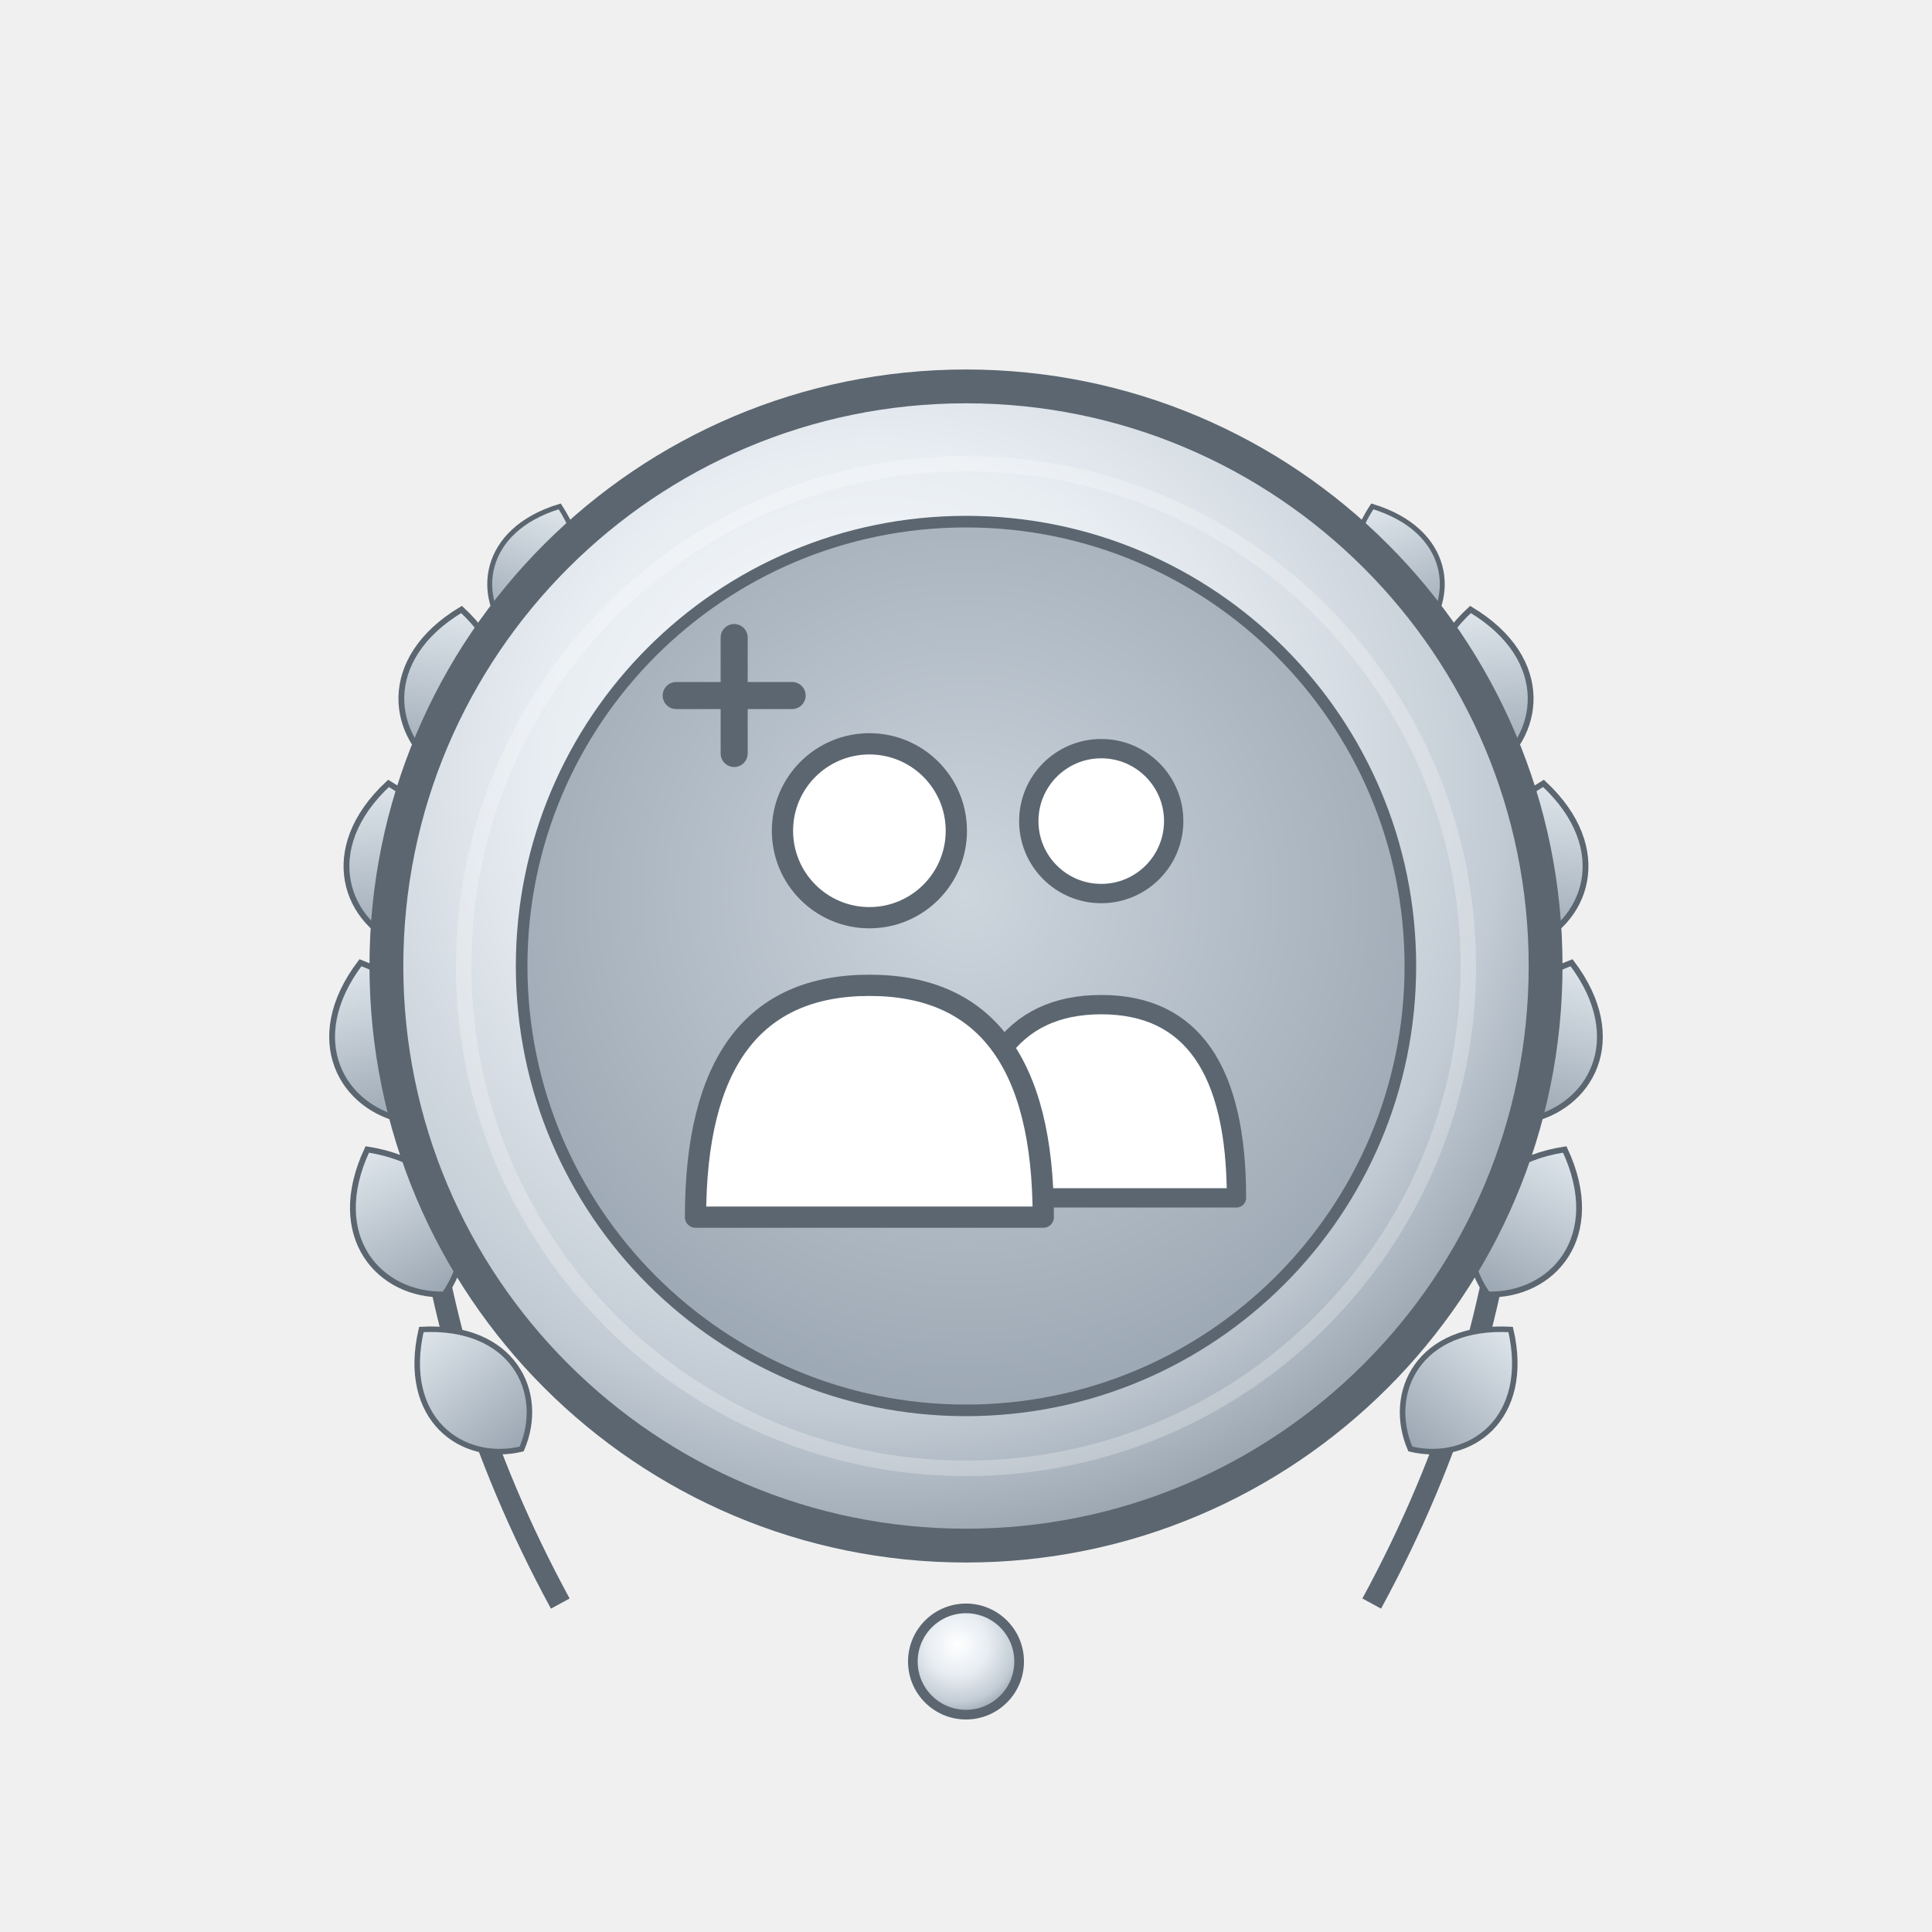
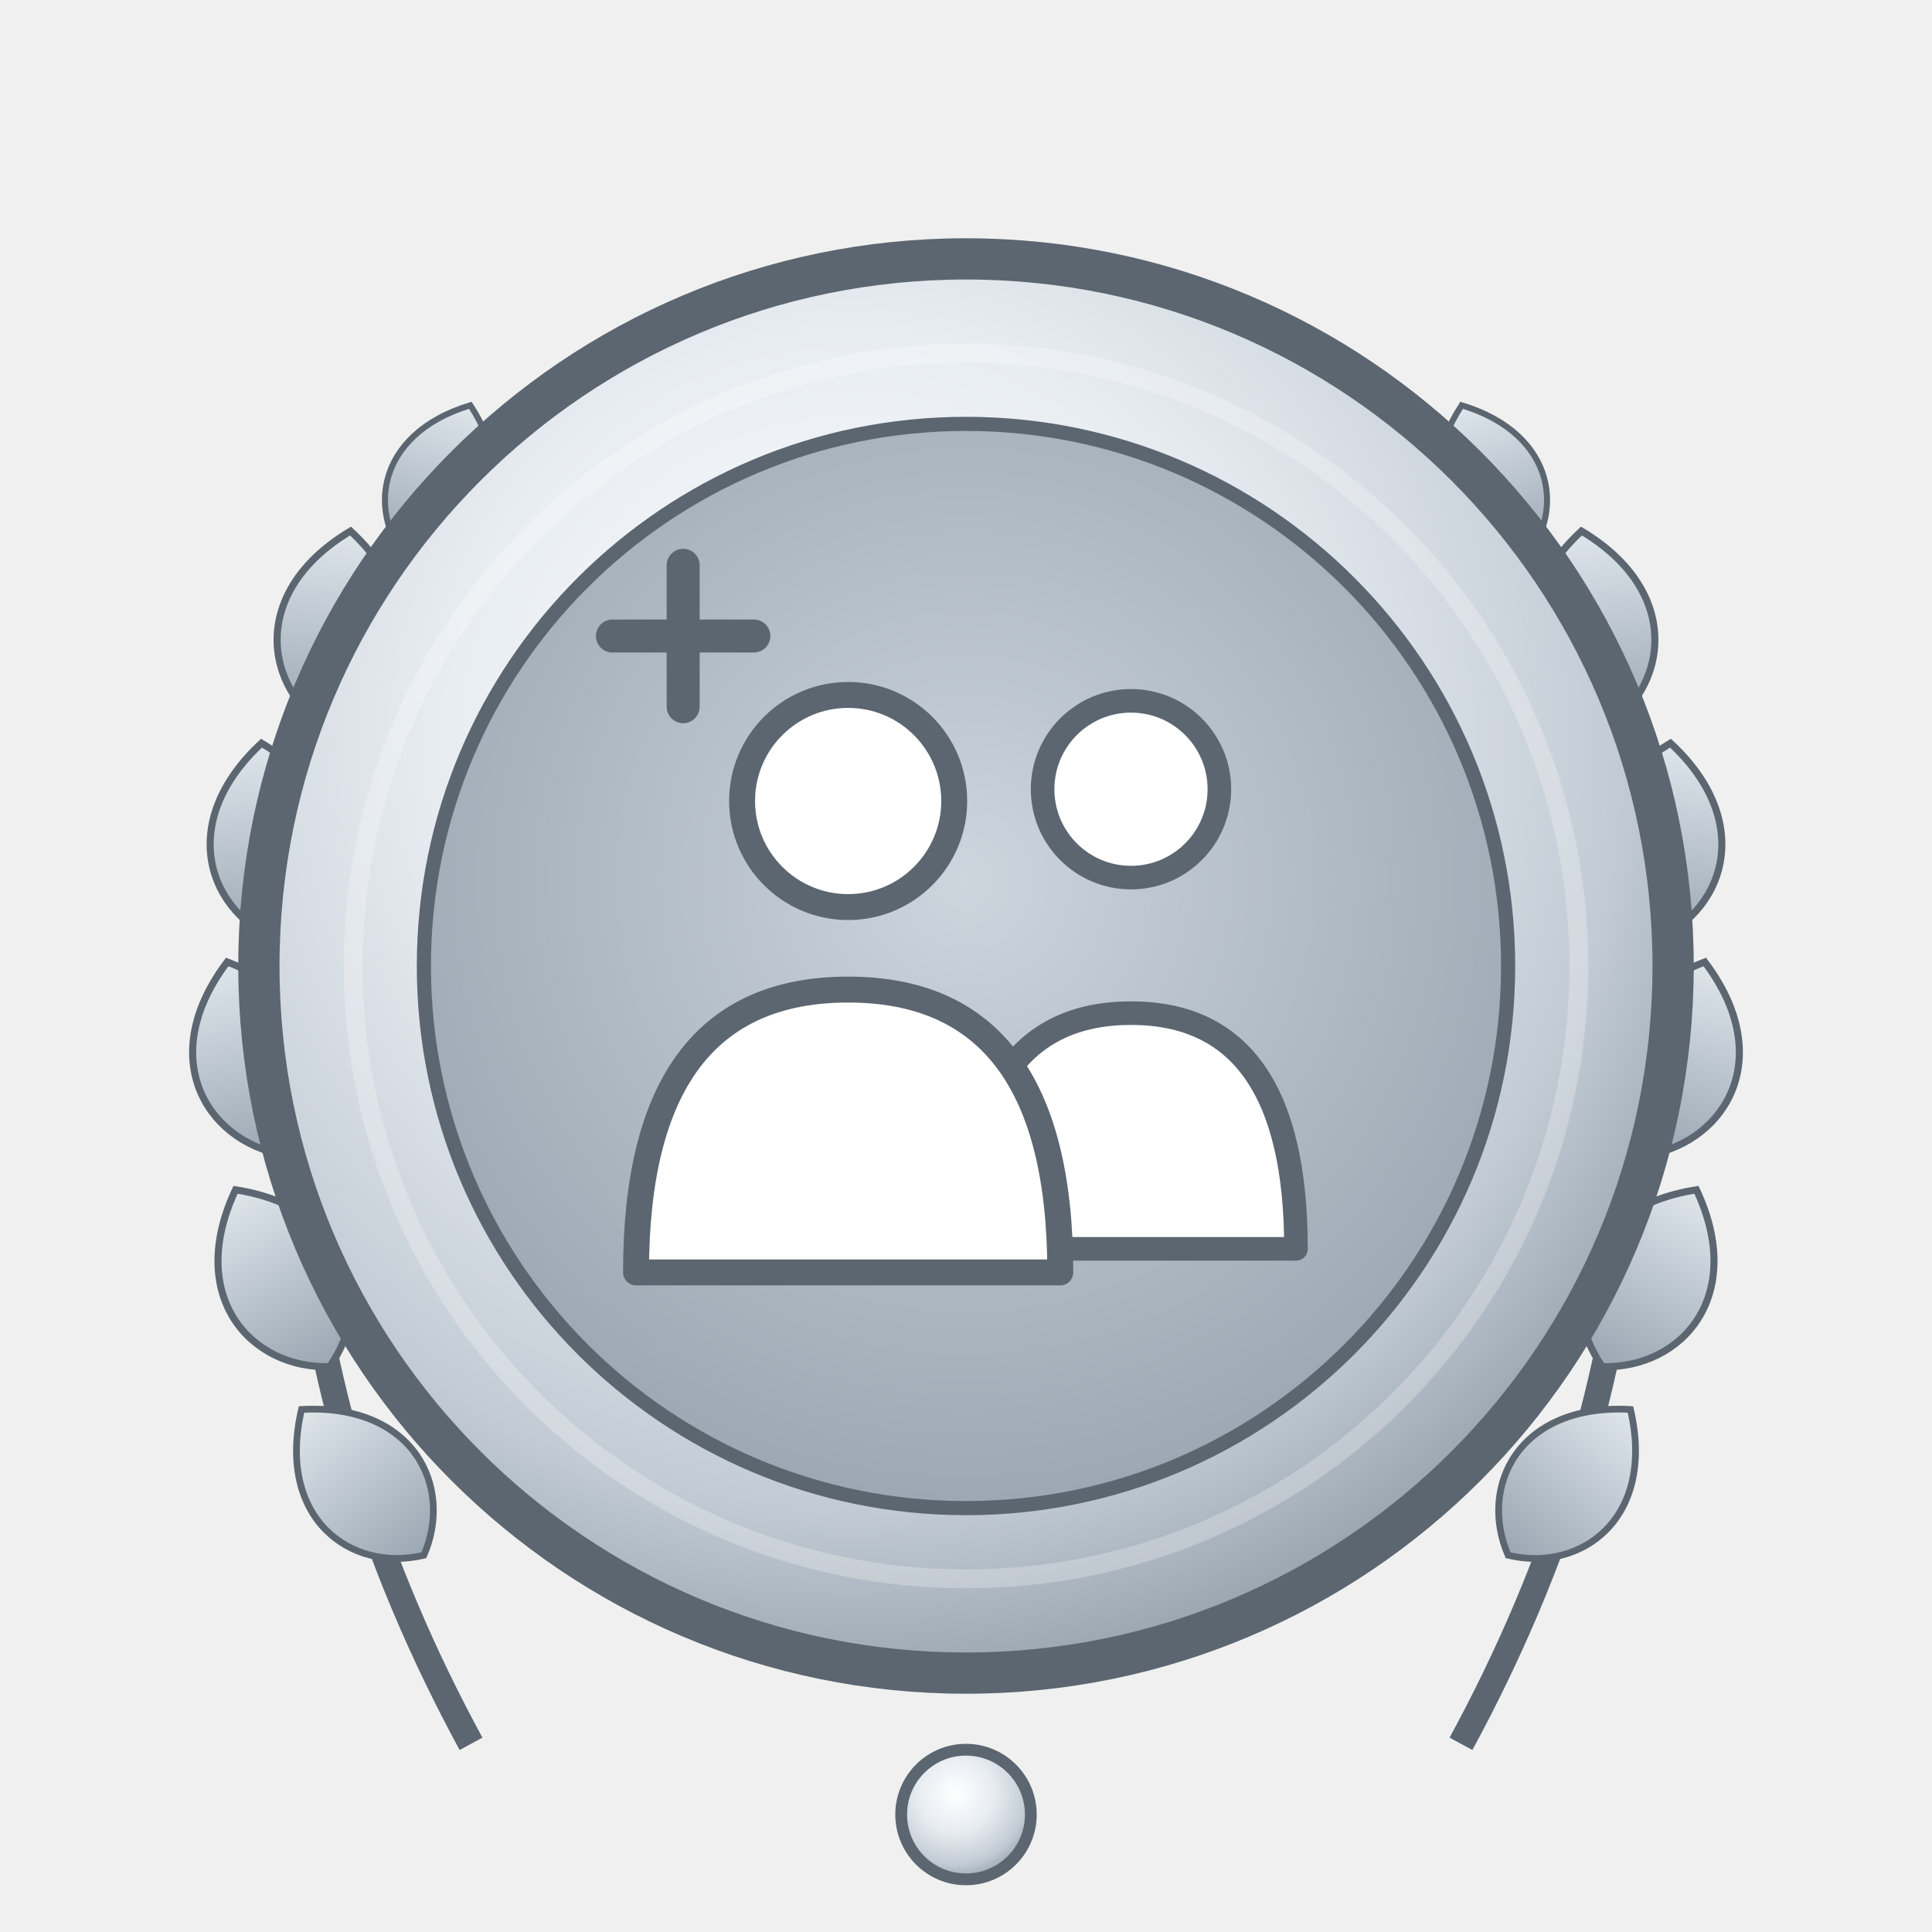
<svg xmlns="http://www.w3.org/2000/svg" viewBox="0 0 200 200" width="200" height="200" role="img" aria-label="Досягнення: Recruiter (рівень: срібло)">
  <defs>
    <radialGradient id="metal" cx="42%" cy="34%" r="72%">
      <stop offset="0%" stop-color="#ffffff" />
      <stop offset="40%" stop-color="#e8edf2" />
      <stop offset="76%" stop-color="#c2cbd4" />
      <stop offset="100%" stop-color="#8b97a3" />
    </radialGradient>
    <radialGradient id="field" cx="50%" cy="42%" r="60%">
      <stop offset="0%" stop-color="#cdd5dd" />
      <stop offset="100%" stop-color="#9aa6b2" />
    </radialGradient>
    <linearGradient id="leaf" x1="0" y1="0" x2="0" y2="1">
      <stop offset="0%" stop-color="#dfe6ec" />
      <stop offset="100%" stop-color="#9aa6b2" />
    </linearGradient>
    <path id="lf" d="M0,0 C 6,-3 8,-11 0,-17 C -8,-11 -6,-3 0,0 Z" />
  </defs>
-   <g id="wreath-l" fill="url(#leaf)" stroke="#5b6670" stroke-width="0.6">
-     <path d="M58,166 Q 33,120 50,68" fill="none" stroke="#5b6670" stroke-width="2.2" />
-     <use href="#lf" transform="translate(54,150) rotate(-40) scale(0.95)" />
-     <use href="#lf" transform="translate(46,134) rotate(-28)" />
-     <use href="#lf" transform="translate(42,116) rotate(-16)" />
-     <use href="#lf" transform="translate(42,98) rotate(-6)" />
-     <use href="#lf" transform="translate(46,80) rotate(6)" />
-     <use href="#lf" transform="translate(53,66) rotate(20) scale(0.85)" />
+   <g transform="translate(100 100) scale(1.22) translate(-100 -100)">
+     <g id="wreath-l" fill="url(#leaf)" stroke="#5b6670" stroke-width="0.6">
+       <path d="M58,166 Q 33,120 50,68" fill="none" stroke="#5b6670" stroke-width="2.2" />
+       <use href="#lf" transform="translate(54,150) rotate(-40) scale(0.95)" />
+       <use href="#lf" transform="translate(46,134) rotate(-28)" />
+       <use href="#lf" transform="translate(42,116) rotate(-16)" />
+       <use href="#lf" transform="translate(42,98) rotate(-6)" />
+       <use href="#lf" transform="translate(46,80) rotate(6)" />
+       <use href="#lf" transform="translate(53,66) rotate(20) scale(0.85)" />
+     </g>
+     <use href="#wreath-l" transform="matrix(-1 0 0 1 200 0)" />
+     <circle cx="100" cy="172" r="5.5" fill="url(#metal)" stroke="#5b6670" stroke-width="1" />
+     <circle cx="100" cy="100" r="60" fill="url(#metal)" />
+     <circle cx="100" cy="100" r="60" fill="none" stroke="#5b6670" stroke-width="3.5" />
+     <circle cx="100" cy="100" r="52" fill="none" stroke="#ffffff" stroke-opacity="0.25" stroke-width="1.6" />
+     <circle cx="100" cy="100" r="46" fill="url(#field)" stroke="#5b6670" stroke-width="1.2" />
+     <path d="M100,124 Q100,104 114,104 Q128,104 128,124 Z" fill="#ffffff" stroke="#5b6670" stroke-width="2" stroke-linejoin="round" />
+     <circle cx="114" cy="85" r="7.5" fill="#ffffff" stroke="#5b6670" stroke-width="2" />
+     <path d="M72,126 Q72,102 90,102 Q108,102 108,126 Z" fill="#ffffff" stroke="#5b6670" stroke-width="2.2" stroke-linejoin="round" />
+     <circle cx="90" cy="86" r="9" fill="#ffffff" stroke="#5b6670" stroke-width="2.2" />
+     <path d="M76,66 V78 M70,72 H82" fill="none" stroke="#5b6670" stroke-width="2.8" stroke-linecap="round" />
  </g>
-   <use href="#wreath-l" transform="matrix(-1 0 0 1 200 0)" />
-   <circle cx="100" cy="172" r="5.5" fill="url(#metal)" stroke="#5b6670" stroke-width="1" />
-   <circle cx="100" cy="100" r="60" fill="url(#metal)" />
-   <circle cx="100" cy="100" r="60" fill="none" stroke="#5b6670" stroke-width="3.5" />
-   <circle cx="100" cy="100" r="52" fill="none" stroke="#ffffff" stroke-opacity="0.25" stroke-width="1.6" />
-   <circle cx="100" cy="100" r="46" fill="url(#field)" stroke="#5b6670" stroke-width="1.2" />
-   <path d="M100,124 Q100,104 114,104 Q128,104 128,124 Z" fill="#ffffff" stroke="#5b6670" stroke-width="2" stroke-linejoin="round" />
-   <circle cx="114" cy="85" r="7.5" fill="#ffffff" stroke="#5b6670" stroke-width="2" />
-   <path d="M72,126 Q72,102 90,102 Q108,102 108,126 Z" fill="#ffffff" stroke="#5b6670" stroke-width="2.2" stroke-linejoin="round" />
-   <circle cx="90" cy="86" r="9" fill="#ffffff" stroke="#5b6670" stroke-width="2.2" />
-   <path d="M76,66 V78 M70,72 H82" fill="none" stroke="#5b6670" stroke-width="2.8" stroke-linecap="round" />
</svg>
